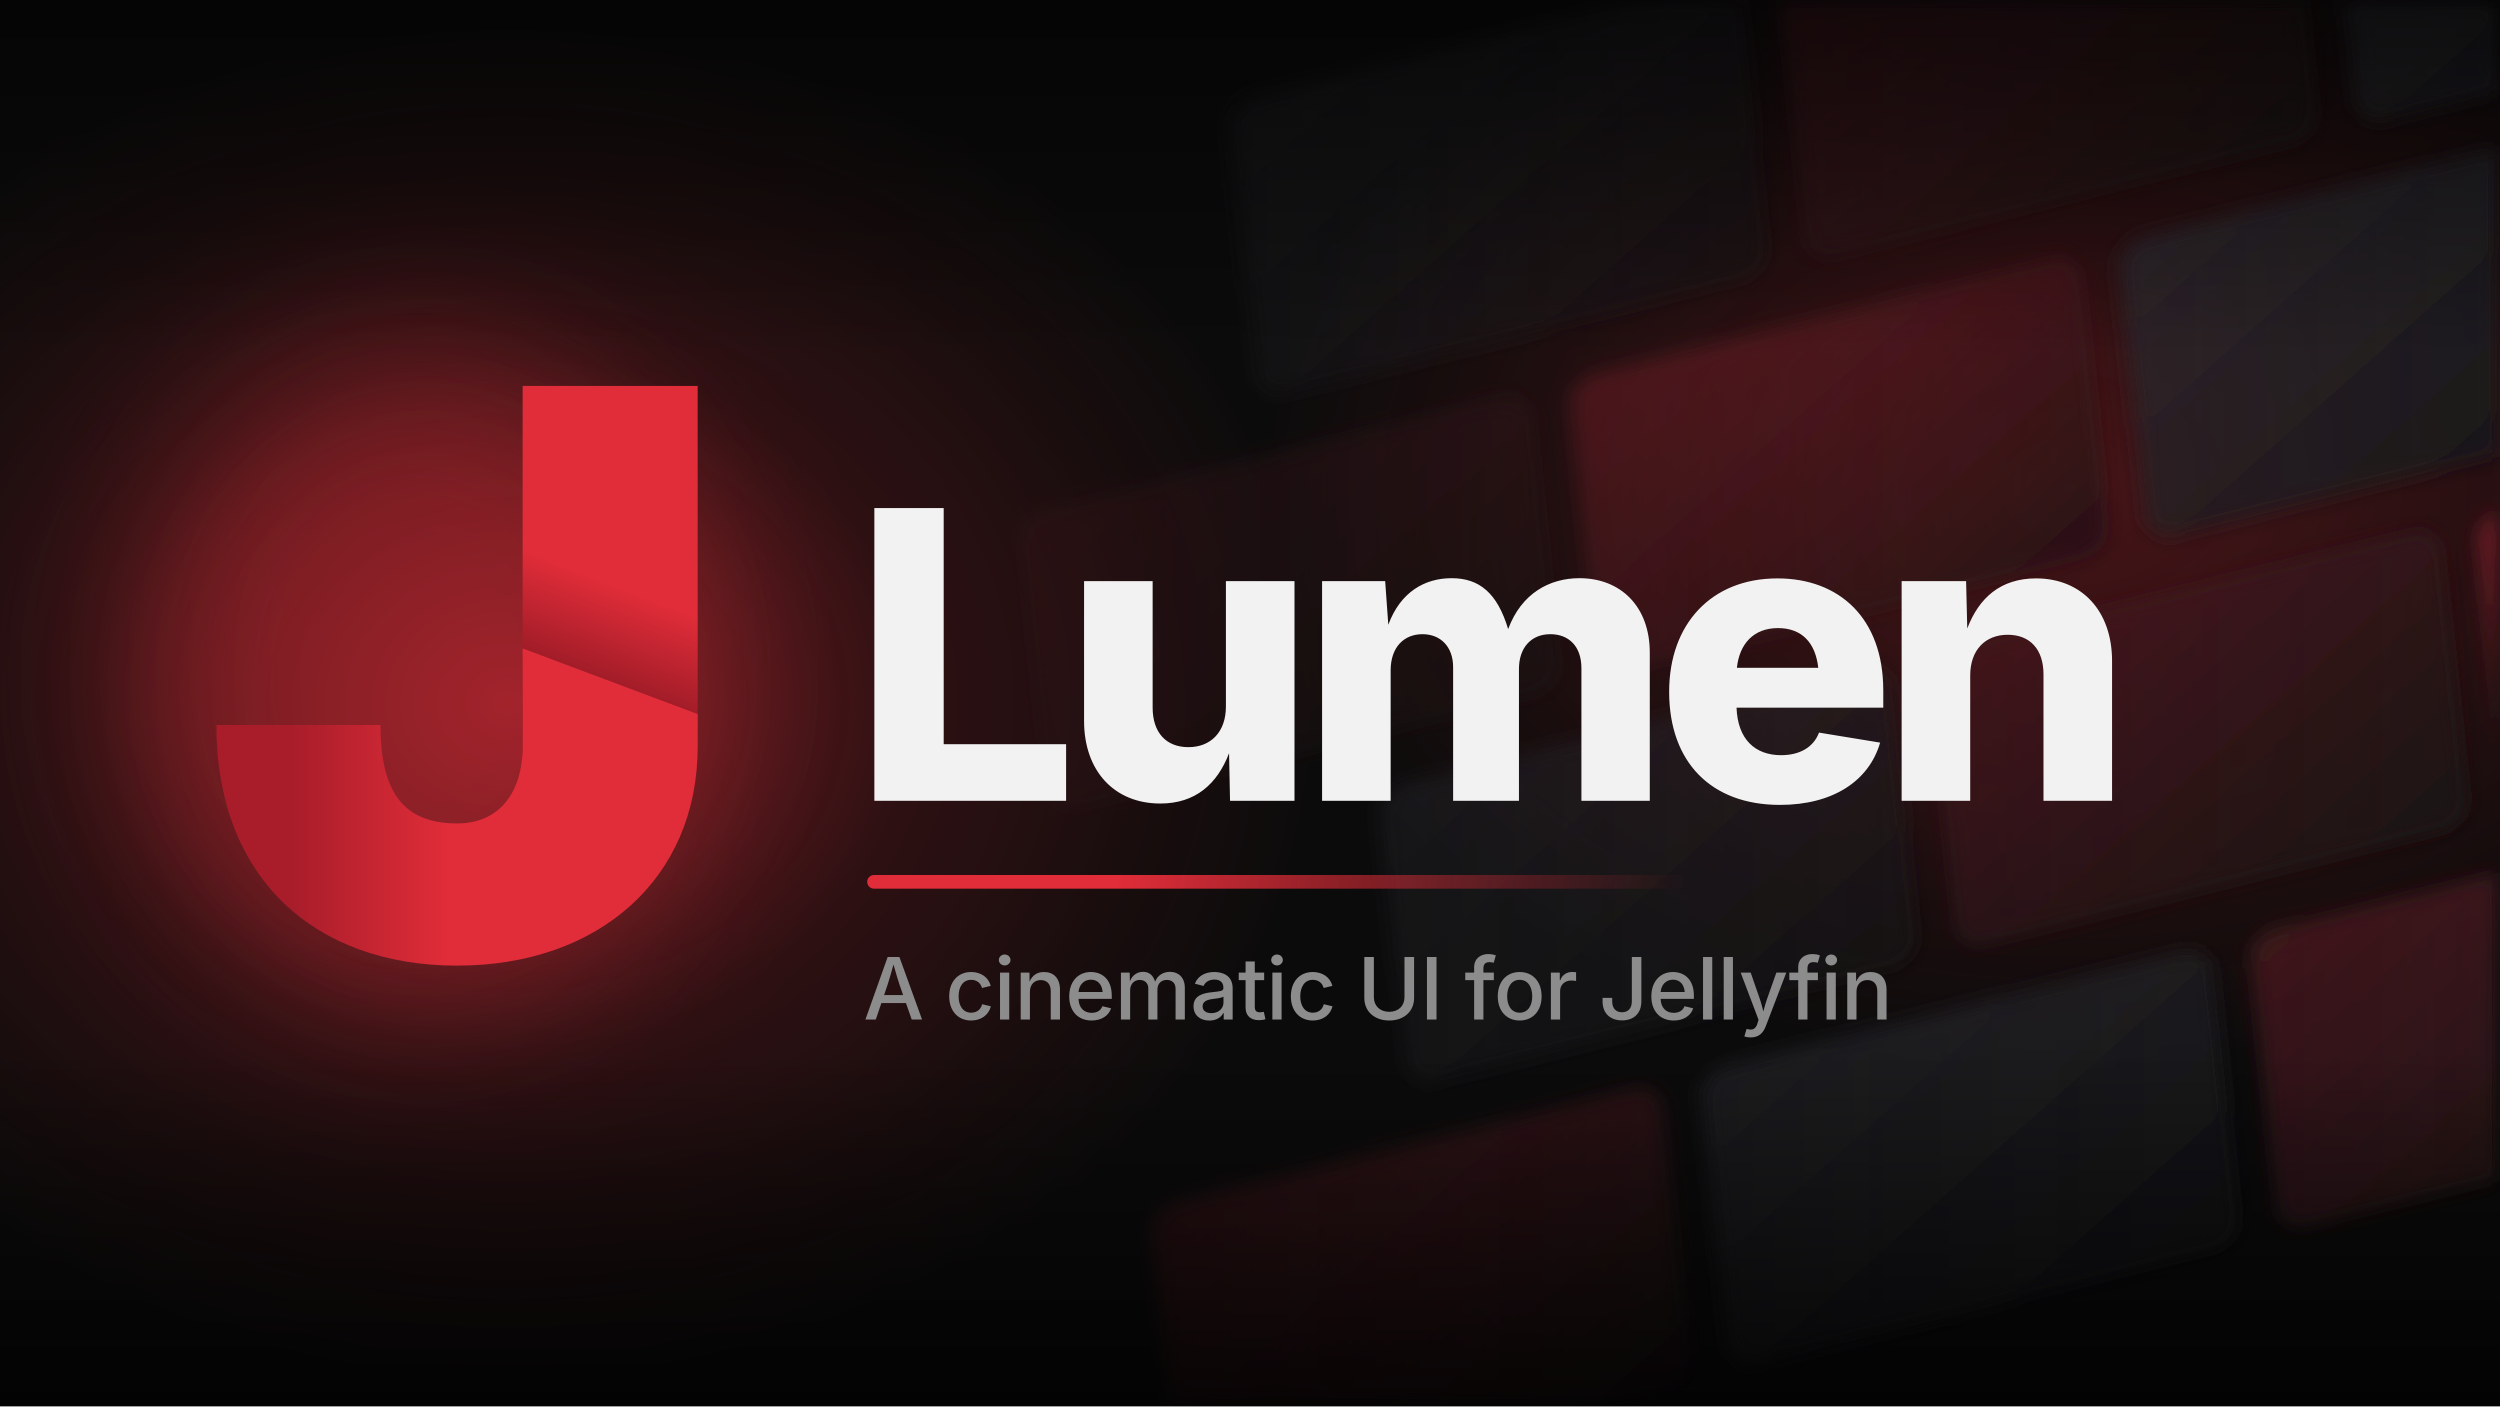
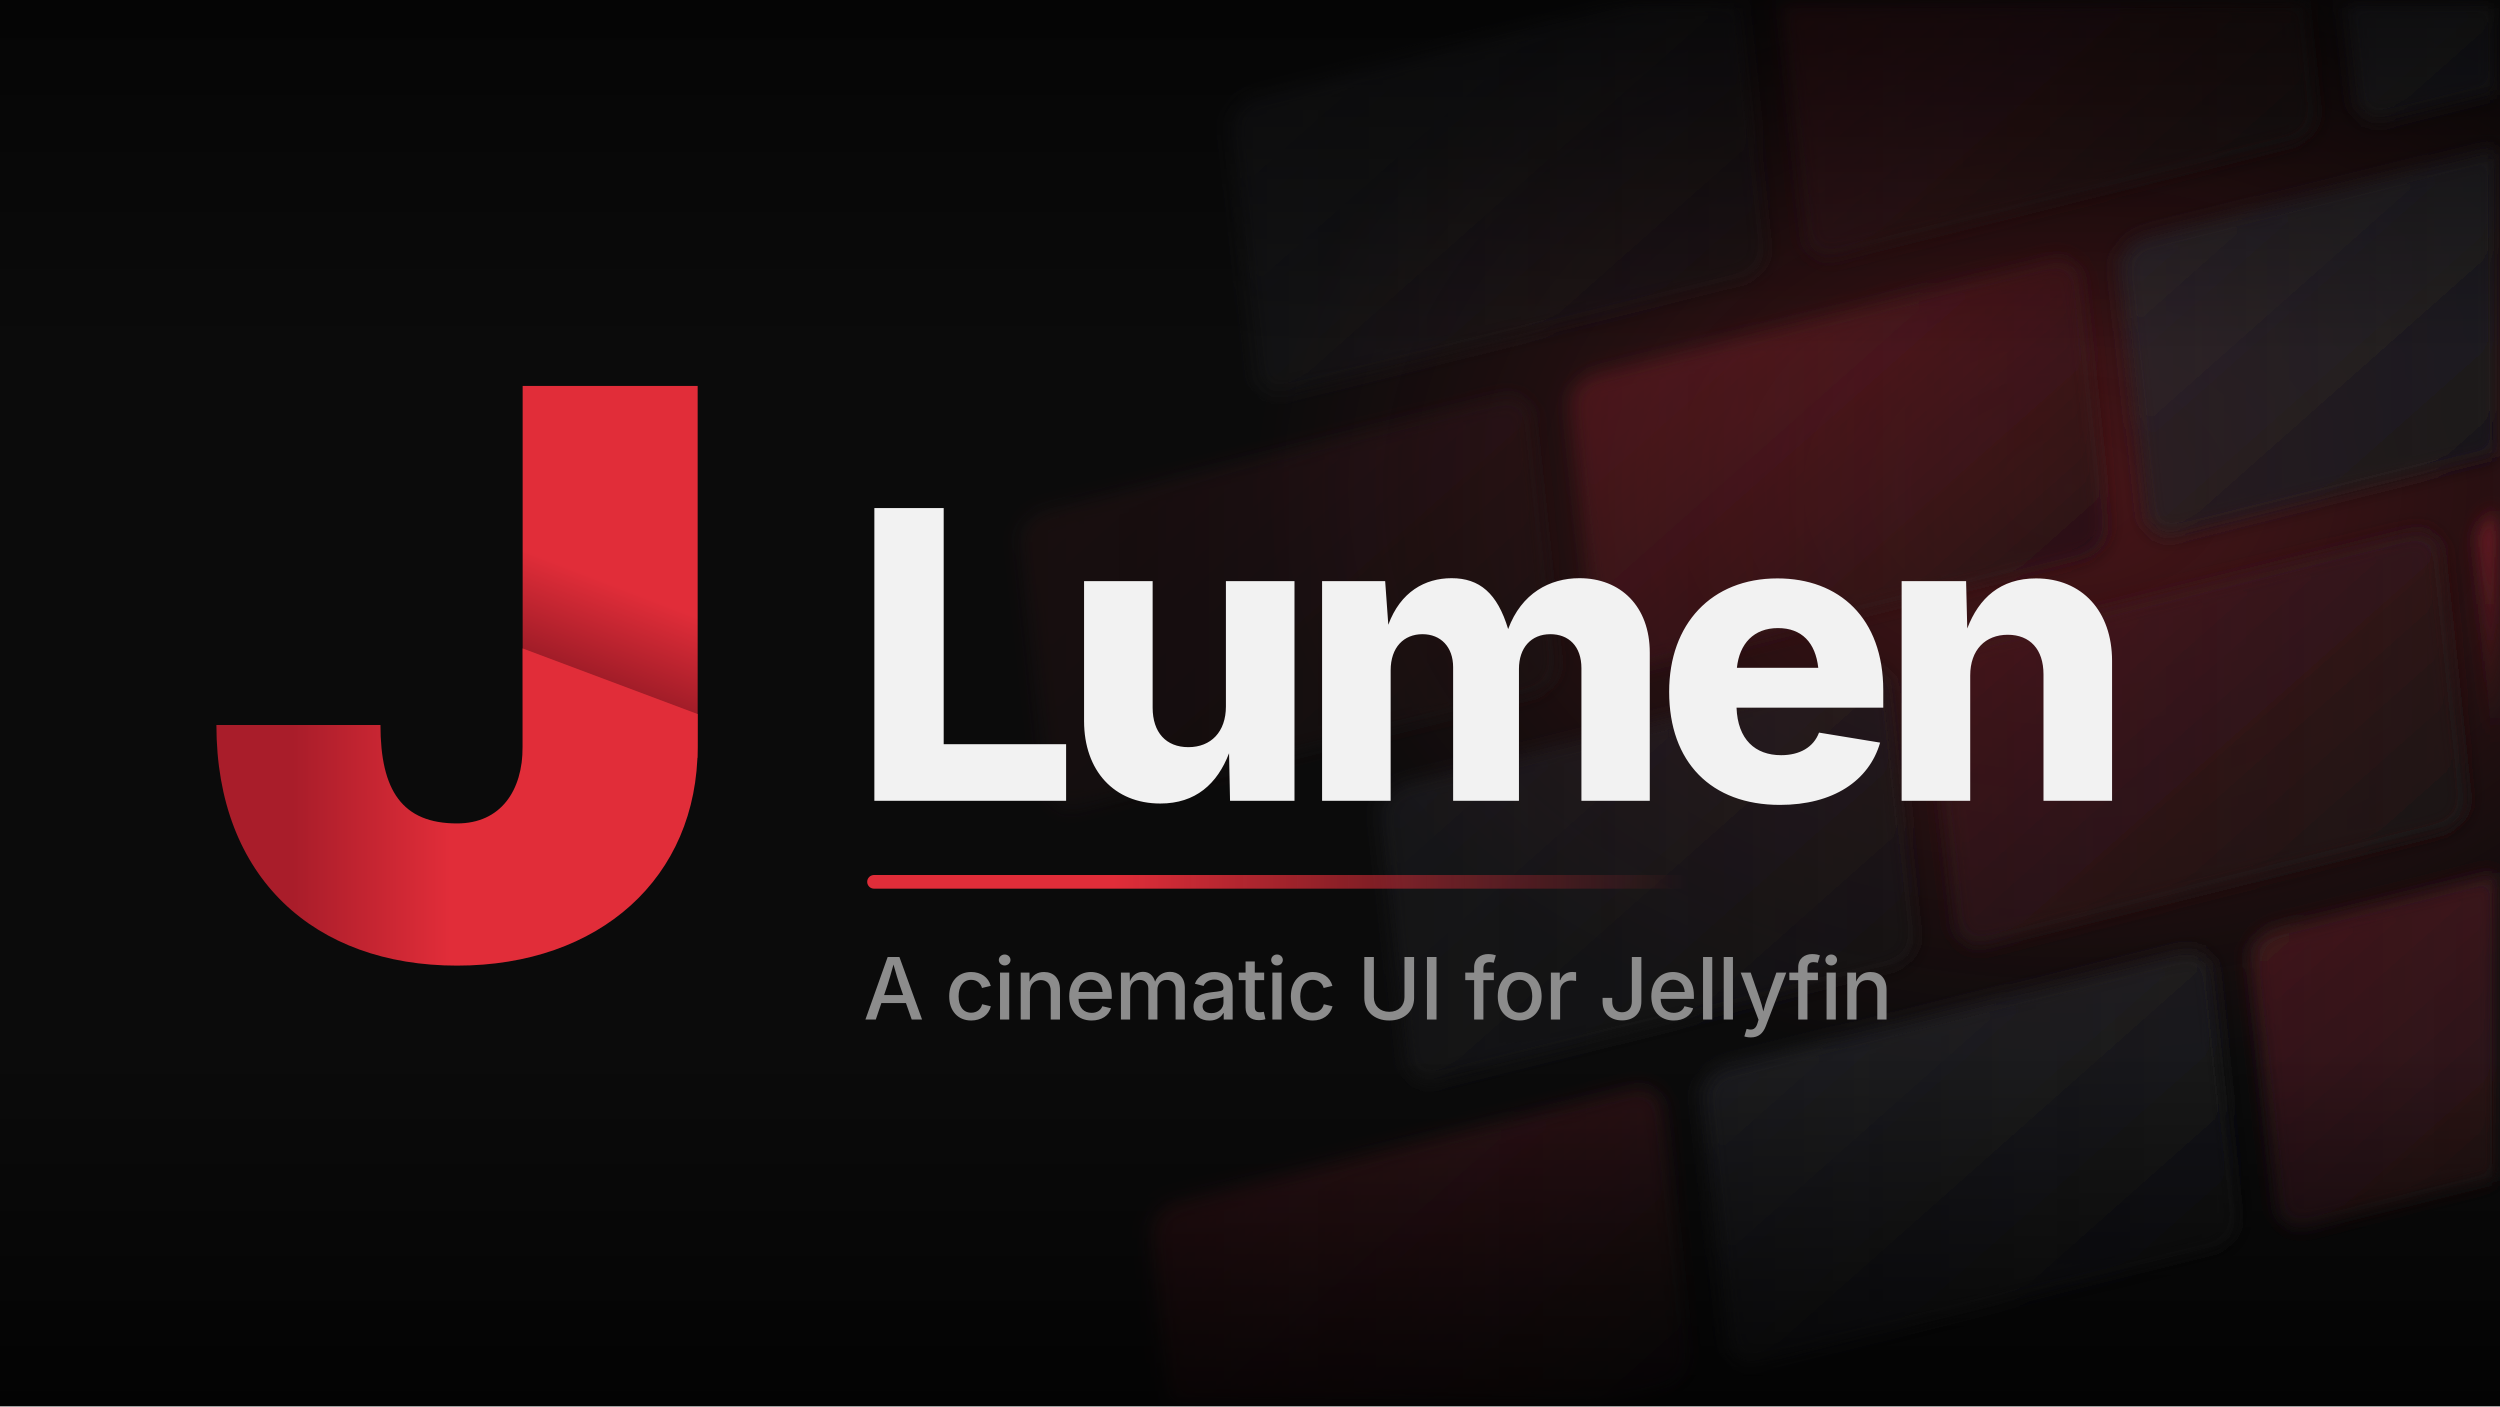
<svg xmlns="http://www.w3.org/2000/svg" viewBox="0 0 1280 720" width="1280" height="720" role="img" aria-label="Lumen: a cinematic UI for Jellyfin">
  <defs>
-     <radialGradient id="lpGlowA" cx="0.5" cy="0.5" r="0.5">
-       <stop offset="0" stop-color="#e12d39" stop-opacity=".55" />
-       <stop offset=".5" stop-color="#e12d39" stop-opacity=".16" />
-       <stop offset="1" stop-color="#e12d39" stop-opacity="0" />
-     </radialGradient>
    <radialGradient id="lpGlowB" cx="0.5" cy="0.5" r="0.5">
      <stop offset="0" stop-color="#e12d39" stop-opacity=".28" />
      <stop offset="1" stop-color="#e12d39" stop-opacity="0" />
    </radialGradient>
    <linearGradient id="lpCardA" x1="0" y1="0" x2="1" y2="1">
      <stop offset="0" stop-color="#4a1a20" />
      <stop offset="1" stop-color="#1a1214" />
    </linearGradient>
    <linearGradient id="lpCardB" x1="0" y1="0" x2="1" y2="1">
      <stop offset="0" stop-color="#2c2c32" />
      <stop offset="1" stop-color="#141416" />
    </linearGradient>
    <linearGradient id="lpCardC" x1="0" y1="0" x2="1" y2="1">
      <stop offset="0" stop-color="#7a1f29" />
      <stop offset="1" stop-color="#1b1012" />
    </linearGradient>
    <linearGradient id="lpFadeG" x1="0" y1="0" x2="1" y2="0">
      <stop offset="0" stop-color="#fff" stop-opacity="0" />
      <stop offset=".45" stop-color="#fff" stop-opacity=".25" />
      <stop offset="1" stop-color="#fff" stop-opacity="1" />
    </linearGradient>
    <mask id="lpFade" maskUnits="userSpaceOnUse" x="0" y="0" width="1280" height="720">
      <rect width="1280" height="720" fill="url(#lpFadeG)" />
    </mask>
    <linearGradient id="lpVignette" x1="0" y1="0" x2="0" y2="1">
      <stop offset="0" stop-color="#000" stop-opacity=".55" />
      <stop offset=".25" stop-color="#000" stop-opacity="0" />
      <stop offset=".75" stop-color="#000" stop-opacity="0" />
      <stop offset="1" stop-color="#000" stop-opacity=".7" />
    </linearGradient>
    <linearGradient id="lpLine" x1="0" y1="0" x2="1" y2="0">
      <stop offset="0" stop-color="#e12d39" />
      <stop offset=".3" stop-color="#e12d39" />
      <stop offset="1" stop-color="#e12d39" stop-opacity="0" />
    </linearGradient>
    <filter id="lpBlur" x="-20%" y="-20%" width="140%" height="140%">
      <feGaussianBlur stdDeviation="5" />
    </filter>
-     <filter id="lpBlurBig" x="-50%" y="-50%" width="200%" height="200%">
-       <feGaussianBlur stdDeviation="40" />
-     </filter>
    <linearGradient id="lpJStemFold" x1="44" y1="24" x2="39" y2="37" gradientUnits="userSpaceOnUse">
      <stop stop-color="#e12d39" />
      <stop offset="1" stop-color="#78121d" />
    </linearGradient>
    <linearGradient id="lpJHookFold" x1="15" y1="42" x2="47" y2="42" gradientUnits="userSpaceOnUse">
      <stop stop-color="#a91d2a" />
      <stop offset=".45" stop-color="#e12d39" />
    </linearGradient>
  </defs>
  <rect width="1280" height="720" fill="#0b0b0b" />
-   <ellipse cx="260" cy="360" rx="420" ry="360" fill="url(#lpGlowA)" />
  <ellipse cx="1060" cy="250" rx="420" ry="300" fill="url(#lpGlowB)" />
  <g mask="url(#lpFade)" filter="url(#lpBlur)" opacity=".9">
    <g transform="translate(760 360) rotate(-14) skewX(-8)">
      <g transform="translate(-100 -330)">
        <rect x="0" y="0" width="270" height="152" rx="14" fill="url(#lpCardB)" />
        <rect x="290" y="0" width="270" height="152" rx="14" fill="url(#lpCardA)" />
        <rect x="580" y="0" width="270" height="152" rx="14" fill="url(#lpCardB)" />
        <rect x="870" y="0" width="270" height="152" rx="14" fill="url(#lpCardC)" />
      </g>
      <g transform="translate(-230 -150)">
        <rect x="0" y="0" width="270" height="152" rx="14" fill="url(#lpCardA)" />
        <rect x="290" y="0" width="270" height="152" rx="14" fill="url(#lpCardC)" />
        <rect x="580" y="0" width="270" height="152" rx="14" fill="url(#lpCardB)" />
        <rect x="870" y="0" width="270" height="152" rx="14" fill="url(#lpCardA)" />
      </g>
      <g transform="translate(-60 30)">
        <rect x="0" y="0" width="270" height="152" rx="14" fill="url(#lpCardB)" />
        <rect x="290" y="0" width="270" height="152" rx="14" fill="url(#lpCardA)" />
        <rect x="580" y="0" width="270" height="152" rx="14" fill="url(#lpCardC)" />
        <rect x="870" y="0" width="270" height="152" rx="14" fill="url(#lpCardB)" />
      </g>
      <g transform="translate(-200 210)">
        <rect x="0" y="0" width="270" height="152" rx="14" fill="url(#lpCardC)" />
        <rect x="290" y="0" width="270" height="152" rx="14" fill="url(#lpCardB)" />
        <rect x="580" y="0" width="270" height="152" rx="14" fill="url(#lpCardA)" />
        <rect x="870" y="0" width="270" height="152" rx="14" fill="url(#lpCardB)" />
      </g>
    </g>
  </g>
  <rect width="1280" height="720" fill="url(#lpVignette)" />
-   <ellipse cx="215" cy="345" rx="150" ry="170" fill="#e12d39" opacity=".35" filter="url(#lpBlurBig)" />
  <g transform="translate(66 164) scale(5.6)">
    <path fill="url(#lpJStemFold)" d="M36 6h16v34H36Z" />
    <path fill="url(#lpJHookFold)" d="m36 30 16 6v3c0 12-9 20-22 20S8 51 8 37h15c0 6 2 9 7 9 4 0 6-3 6-7Z" />
  </g>
  <text x="436" y="410" font-family="Inter, -apple-system, 'SF Pro Display', 'Segoe UI', Helvetica, Arial, sans-serif" font-size="206" font-weight="800" letter-spacing="-9" fill="#f2f2f2">Lumen</text>
  <rect x="444" y="448" width="420" height="7" rx="3.5" fill="url(#lpLine)" />
  <text x="442" y="522" font-family="Inter, -apple-system, 'SF Pro Display', 'Segoe UI', Helvetica, Arial, sans-serif" font-size="44" font-weight="500" letter-spacing="-0.5" fill="#8c8c8c">A cinematic UI for Jellyfin</text>
</svg>
